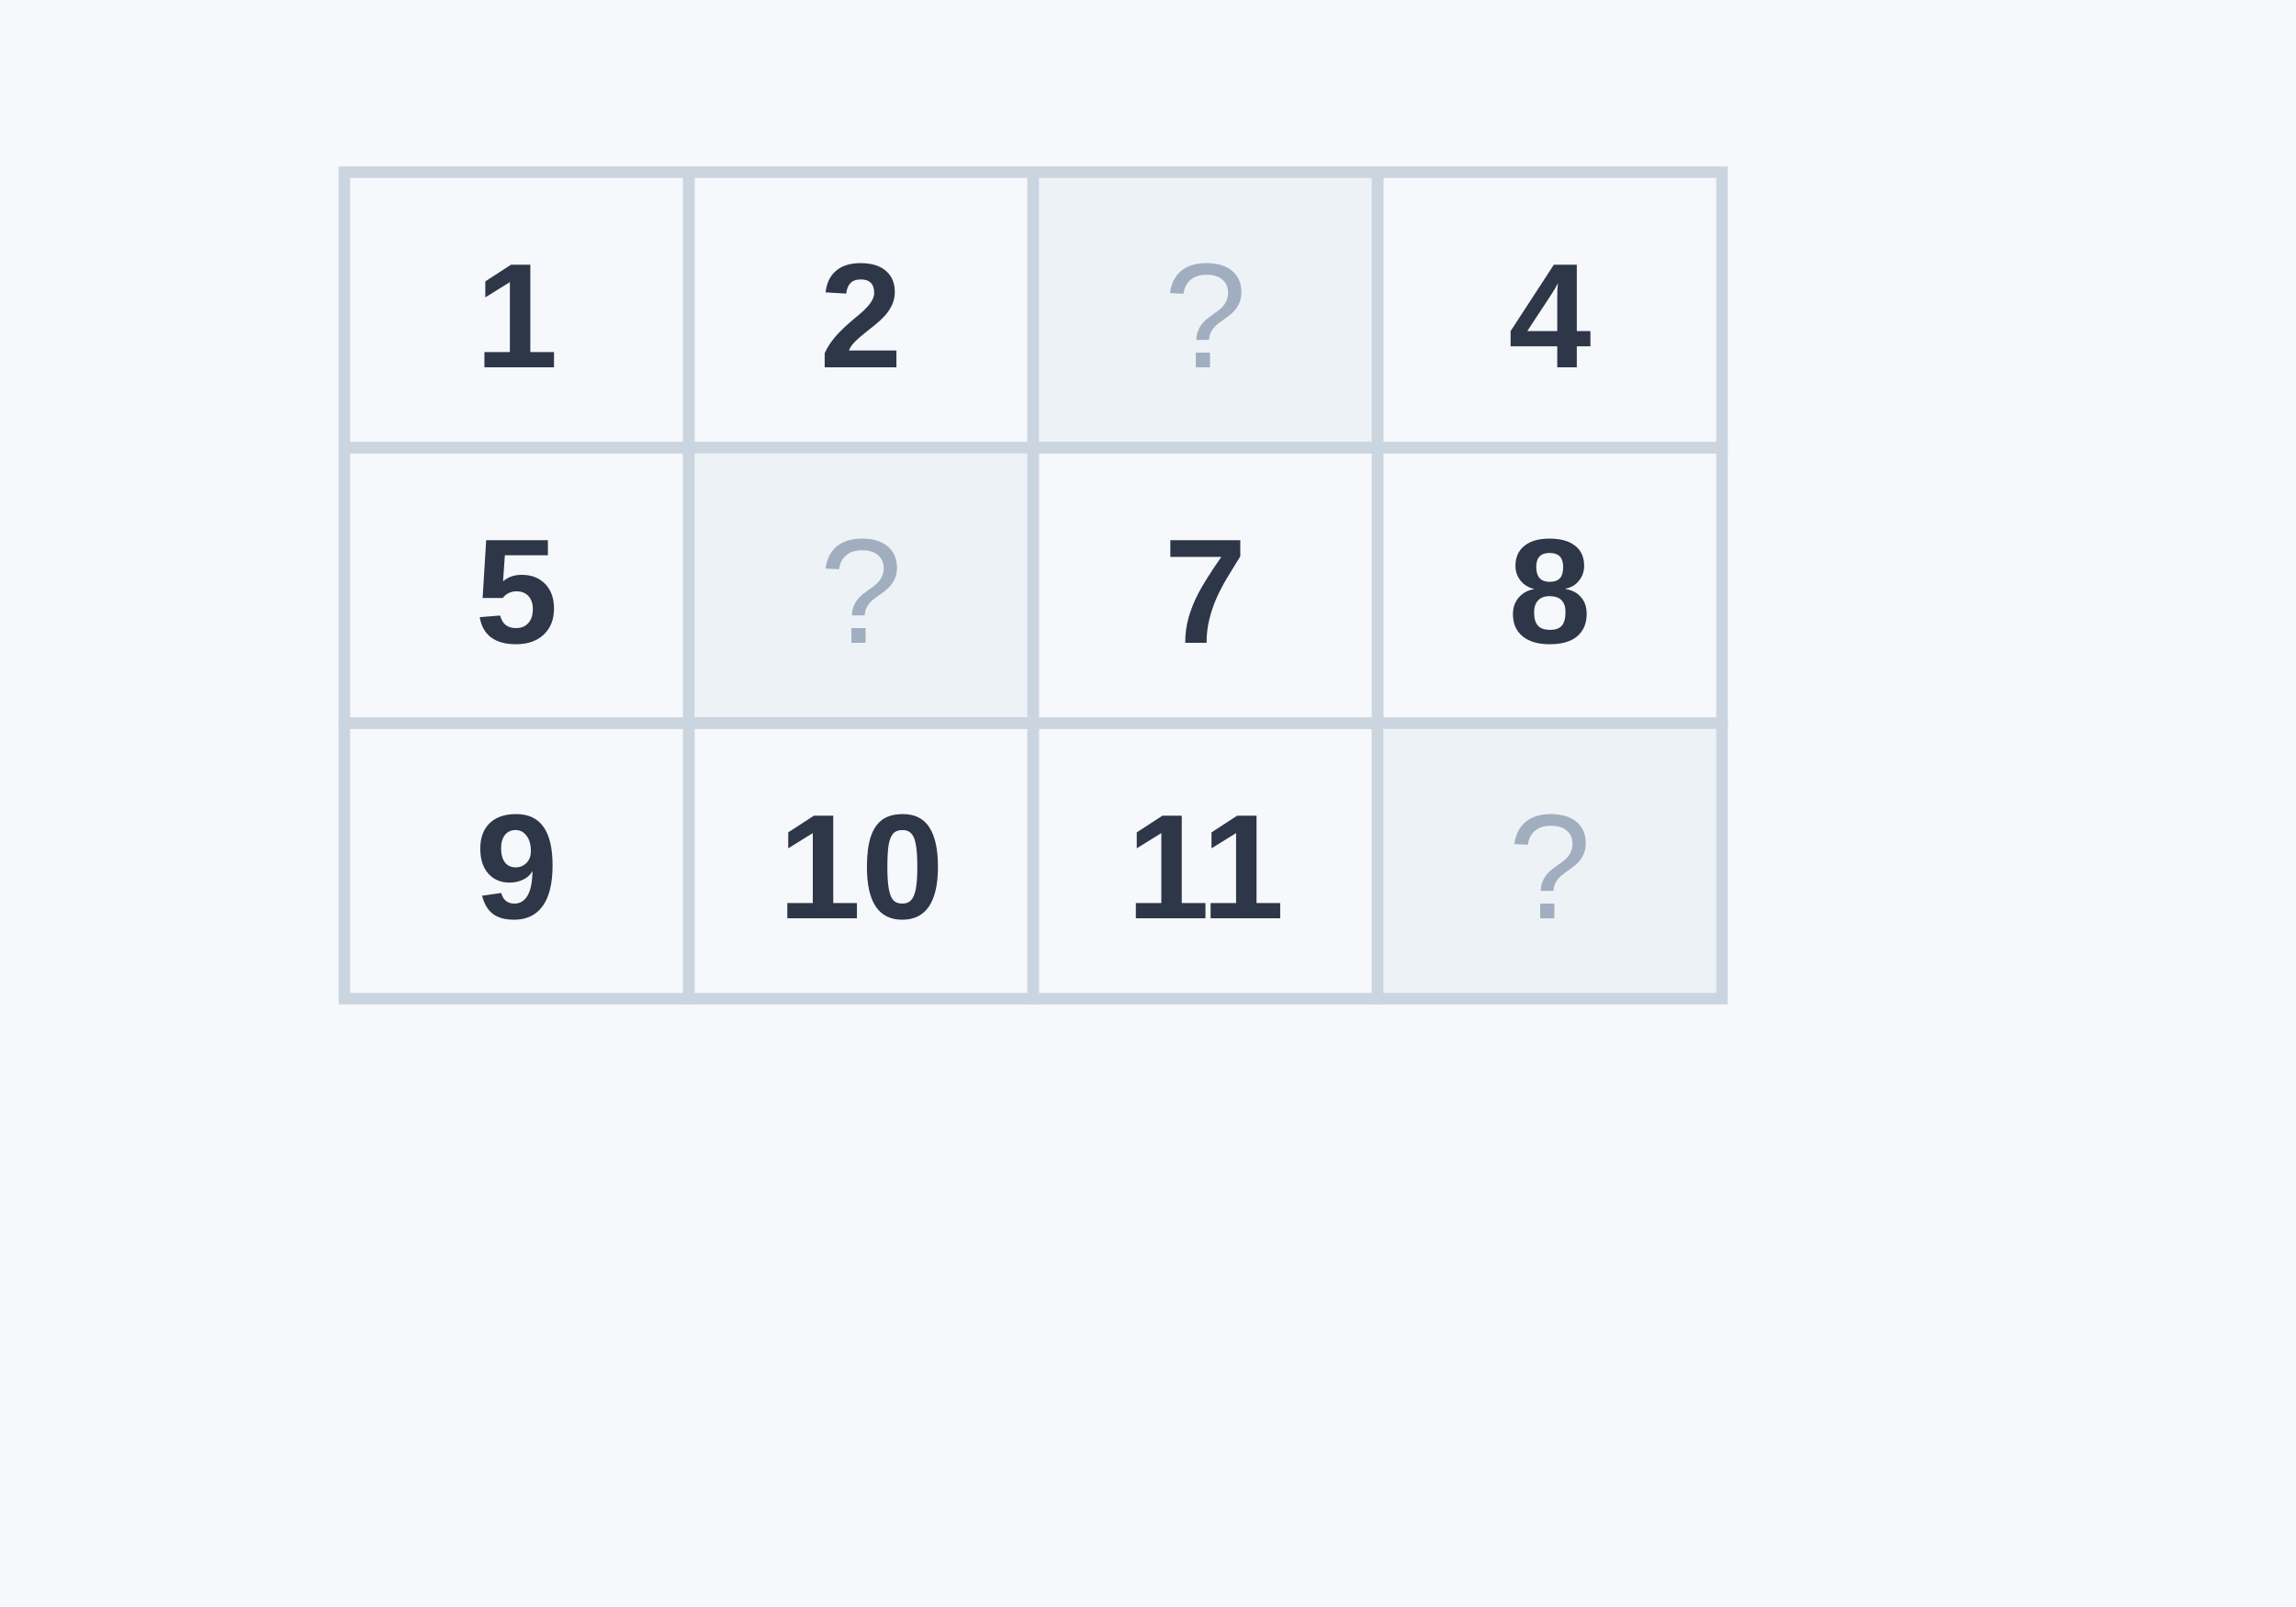
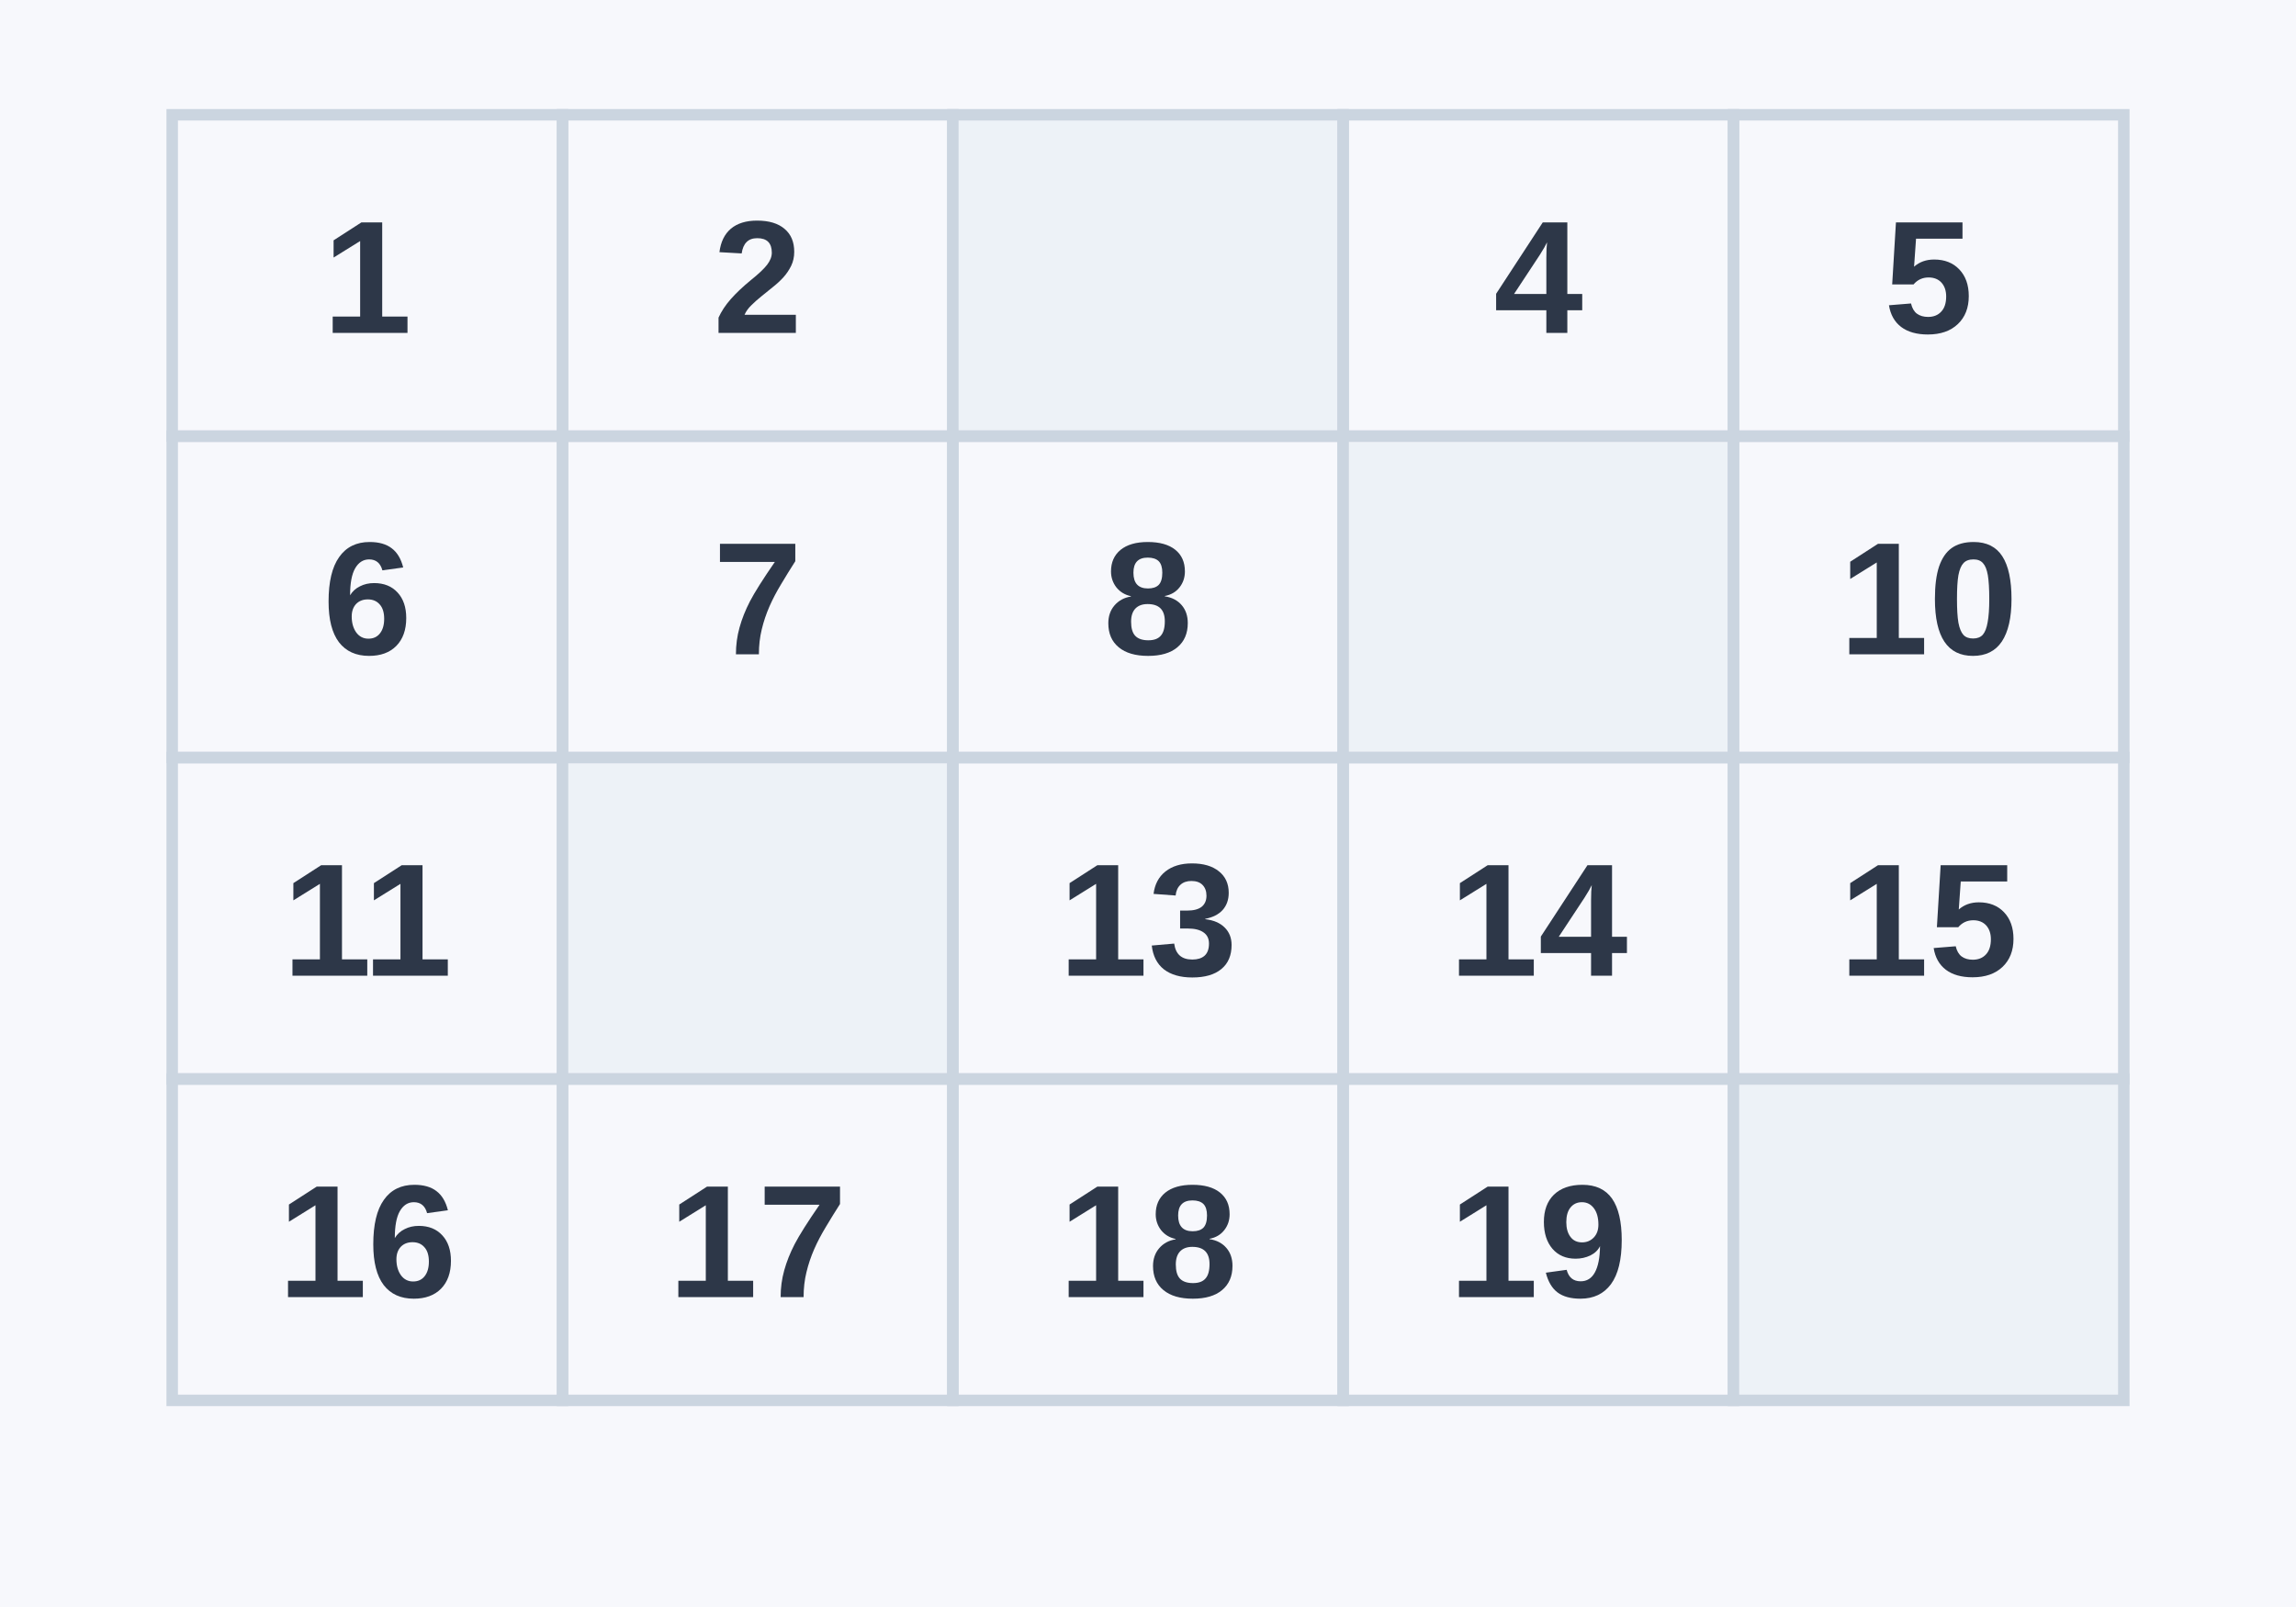
<svg xmlns="http://www.w3.org/2000/svg" viewBox="0 0 200 140">
  <rect width="200" height="140" fill="#f7f8fc" />
-   <g transform="translate(30,15)">
-     <rect x="0" y="0" width="30" height="24" fill="none" stroke="#cbd5e0" stroke-width="1" />
-     <text x="15" y="17" text-anchor="middle" font-size="13" font-weight="600" fill="#2d3748" font-family="Arial">1</text>
-     <rect x="30" y="0" width="30" height="24" fill="none" stroke="#cbd5e0" stroke-width="1" />
-     <text x="45" y="17" text-anchor="middle" font-size="13" font-weight="600" fill="#2d3748" font-family="Arial">2</text>
-     <rect x="60" y="0" width="30" height="24" fill="#edf2f7" stroke="#cbd5e0" stroke-width="1" />
-     <text x="75" y="17" text-anchor="middle" font-size="13" fill="#a0aec0" font-family="Arial">?</text>
-     <rect x="90" y="0" width="30" height="24" fill="none" stroke="#cbd5e0" stroke-width="1" />
-     <text x="105" y="17" text-anchor="middle" font-size="13" font-weight="600" fill="#2d3748" font-family="Arial">4</text>
-     <rect x="0" y="24" width="30" height="24" fill="none" stroke="#cbd5e0" stroke-width="1" />
-     <text x="15" y="41" text-anchor="middle" font-size="13" font-weight="600" fill="#2d3748" font-family="Arial">5</text>
-     <rect x="30" y="24" width="30" height="24" fill="#edf2f7" stroke="#cbd5e0" stroke-width="1" />
-     <text x="45" y="41" text-anchor="middle" font-size="13" fill="#a0aec0" font-family="Arial">?</text>
-     <rect x="60" y="24" width="30" height="24" fill="none" stroke="#cbd5e0" stroke-width="1" />
-     <text x="75" y="41" text-anchor="middle" font-size="13" font-weight="600" fill="#2d3748" font-family="Arial">7</text>
-     <rect x="90" y="24" width="30" height="24" fill="none" stroke="#cbd5e0" stroke-width="1" />
-     <text x="105" y="41" text-anchor="middle" font-size="13" font-weight="600" fill="#2d3748" font-family="Arial">8</text>
-     <rect x="0" y="48" width="30" height="24" fill="none" stroke="#cbd5e0" stroke-width="1" />
-     <text x="15" y="65" text-anchor="middle" font-size="13" font-weight="600" fill="#2d3748" font-family="Arial">9</text>
-     <rect x="30" y="48" width="30" height="24" fill="none" stroke="#cbd5e0" stroke-width="1" />
-     <text x="45" y="65" text-anchor="middle" font-size="13" font-weight="600" fill="#2d3748" font-family="Arial">10</text>
-     <rect x="60" y="48" width="30" height="24" fill="none" stroke="#cbd5e0" stroke-width="1" />
-     <text x="75" y="65" text-anchor="middle" font-size="13" font-weight="600" fill="#2d3748" font-family="Arial">11</text>
-     <rect x="90" y="48" width="30" height="24" fill="#edf2f7" stroke="#cbd5e0" stroke-width="1" />
-     <text x="105" y="65" text-anchor="middle" font-size="13" fill="#a0aec0" font-family="Arial">?</text>
+   <g transform="translate(15,10)">
+     <rect x="0" y="0" width="34" height="28" fill="none" stroke="#cbd5e0" stroke-width="1" />
+     <text x="17" y="19" text-anchor="middle" font-size="14" font-weight="600" fill="#2d3748" font-family="Arial">1</text>
+     <rect x="34" y="0" width="34" height="28" fill="none" stroke="#cbd5e0" stroke-width="1" />
+     <text x="51" y="19" text-anchor="middle" font-size="14" font-weight="600" fill="#2d3748" font-family="Arial">2</text>
+     <rect x="68" y="0" width="34" height="28" fill="#edf2f7" stroke="#cbd5e0" stroke-width="1" />
+     <rect x="102" y="0" width="34" height="28" fill="none" stroke="#cbd5e0" stroke-width="1" />
+     <text x="119" y="19" text-anchor="middle" font-size="14" font-weight="600" fill="#2d3748" font-family="Arial">4</text>
+     <rect x="136" y="0" width="34" height="28" fill="none" stroke="#cbd5e0" stroke-width="1" />
+     <text x="153" y="19" text-anchor="middle" font-size="14" font-weight="600" fill="#2d3748" font-family="Arial">5</text>
+     <rect x="0" y="28" width="34" height="28" fill="none" stroke="#cbd5e0" stroke-width="1" />
+     <text x="17" y="47" text-anchor="middle" font-size="14" font-weight="600" fill="#2d3748" font-family="Arial">6</text>
+     <rect x="34" y="28" width="34" height="28" fill="none" stroke="#cbd5e0" stroke-width="1" />
+     <text x="51" y="47" text-anchor="middle" font-size="14" font-weight="600" fill="#2d3748" font-family="Arial">7</text>
+     <rect x="68" y="28" width="34" height="28" fill="none" stroke="#cbd5e0" stroke-width="1" />
+     <text x="85" y="47" text-anchor="middle" font-size="14" font-weight="600" fill="#2d3748" font-family="Arial">8</text>
+     <rect x="102" y="28" width="34" height="28" fill="#edf2f7" stroke="#cbd5e0" stroke-width="1" />
+     <rect x="136" y="28" width="34" height="28" fill="none" stroke="#cbd5e0" stroke-width="1" />
+     <text x="153" y="47" text-anchor="middle" font-size="14" font-weight="600" fill="#2d3748" font-family="Arial">10</text>
+     <rect x="0" y="56" width="34" height="28" fill="none" stroke="#cbd5e0" stroke-width="1" />
+     <text x="17" y="75" text-anchor="middle" font-size="14" font-weight="600" fill="#2d3748" font-family="Arial">11</text>
+     <rect x="34" y="56" width="34" height="28" fill="#edf2f7" stroke="#cbd5e0" stroke-width="1" />
+     <rect x="68" y="56" width="34" height="28" fill="none" stroke="#cbd5e0" stroke-width="1" />
+     <text x="85" y="75" text-anchor="middle" font-size="14" font-weight="600" fill="#2d3748" font-family="Arial">13</text>
+     <rect x="102" y="56" width="34" height="28" fill="none" stroke="#cbd5e0" stroke-width="1" />
+     <text x="119" y="75" text-anchor="middle" font-size="14" font-weight="600" fill="#2d3748" font-family="Arial">14</text>
+     <rect x="136" y="56" width="34" height="28" fill="none" stroke="#cbd5e0" stroke-width="1" />
+     <text x="153" y="75" text-anchor="middle" font-size="14" font-weight="600" fill="#2d3748" font-family="Arial">15</text>
+     <rect x="0" y="84" width="34" height="28" fill="none" stroke="#cbd5e0" stroke-width="1" />
+     <text x="17" y="103" text-anchor="middle" font-size="14" font-weight="600" fill="#2d3748" font-family="Arial">16</text>
+     <rect x="34" y="84" width="34" height="28" fill="none" stroke="#cbd5e0" stroke-width="1" />
+     <text x="51" y="103" text-anchor="middle" font-size="14" font-weight="600" fill="#2d3748" font-family="Arial">17</text>
+     <rect x="68" y="84" width="34" height="28" fill="none" stroke="#cbd5e0" stroke-width="1" />
+     <text x="85" y="103" text-anchor="middle" font-size="14" font-weight="600" fill="#2d3748" font-family="Arial">18</text>
+     <rect x="102" y="84" width="34" height="28" fill="none" stroke="#cbd5e0" stroke-width="1" />
+     <text x="119" y="103" text-anchor="middle" font-size="14" font-weight="600" fill="#2d3748" font-family="Arial">19</text>
+     <rect x="136" y="84" width="34" height="28" fill="#edf2f7" stroke="#cbd5e0" stroke-width="1" />
  </g>
</svg>
